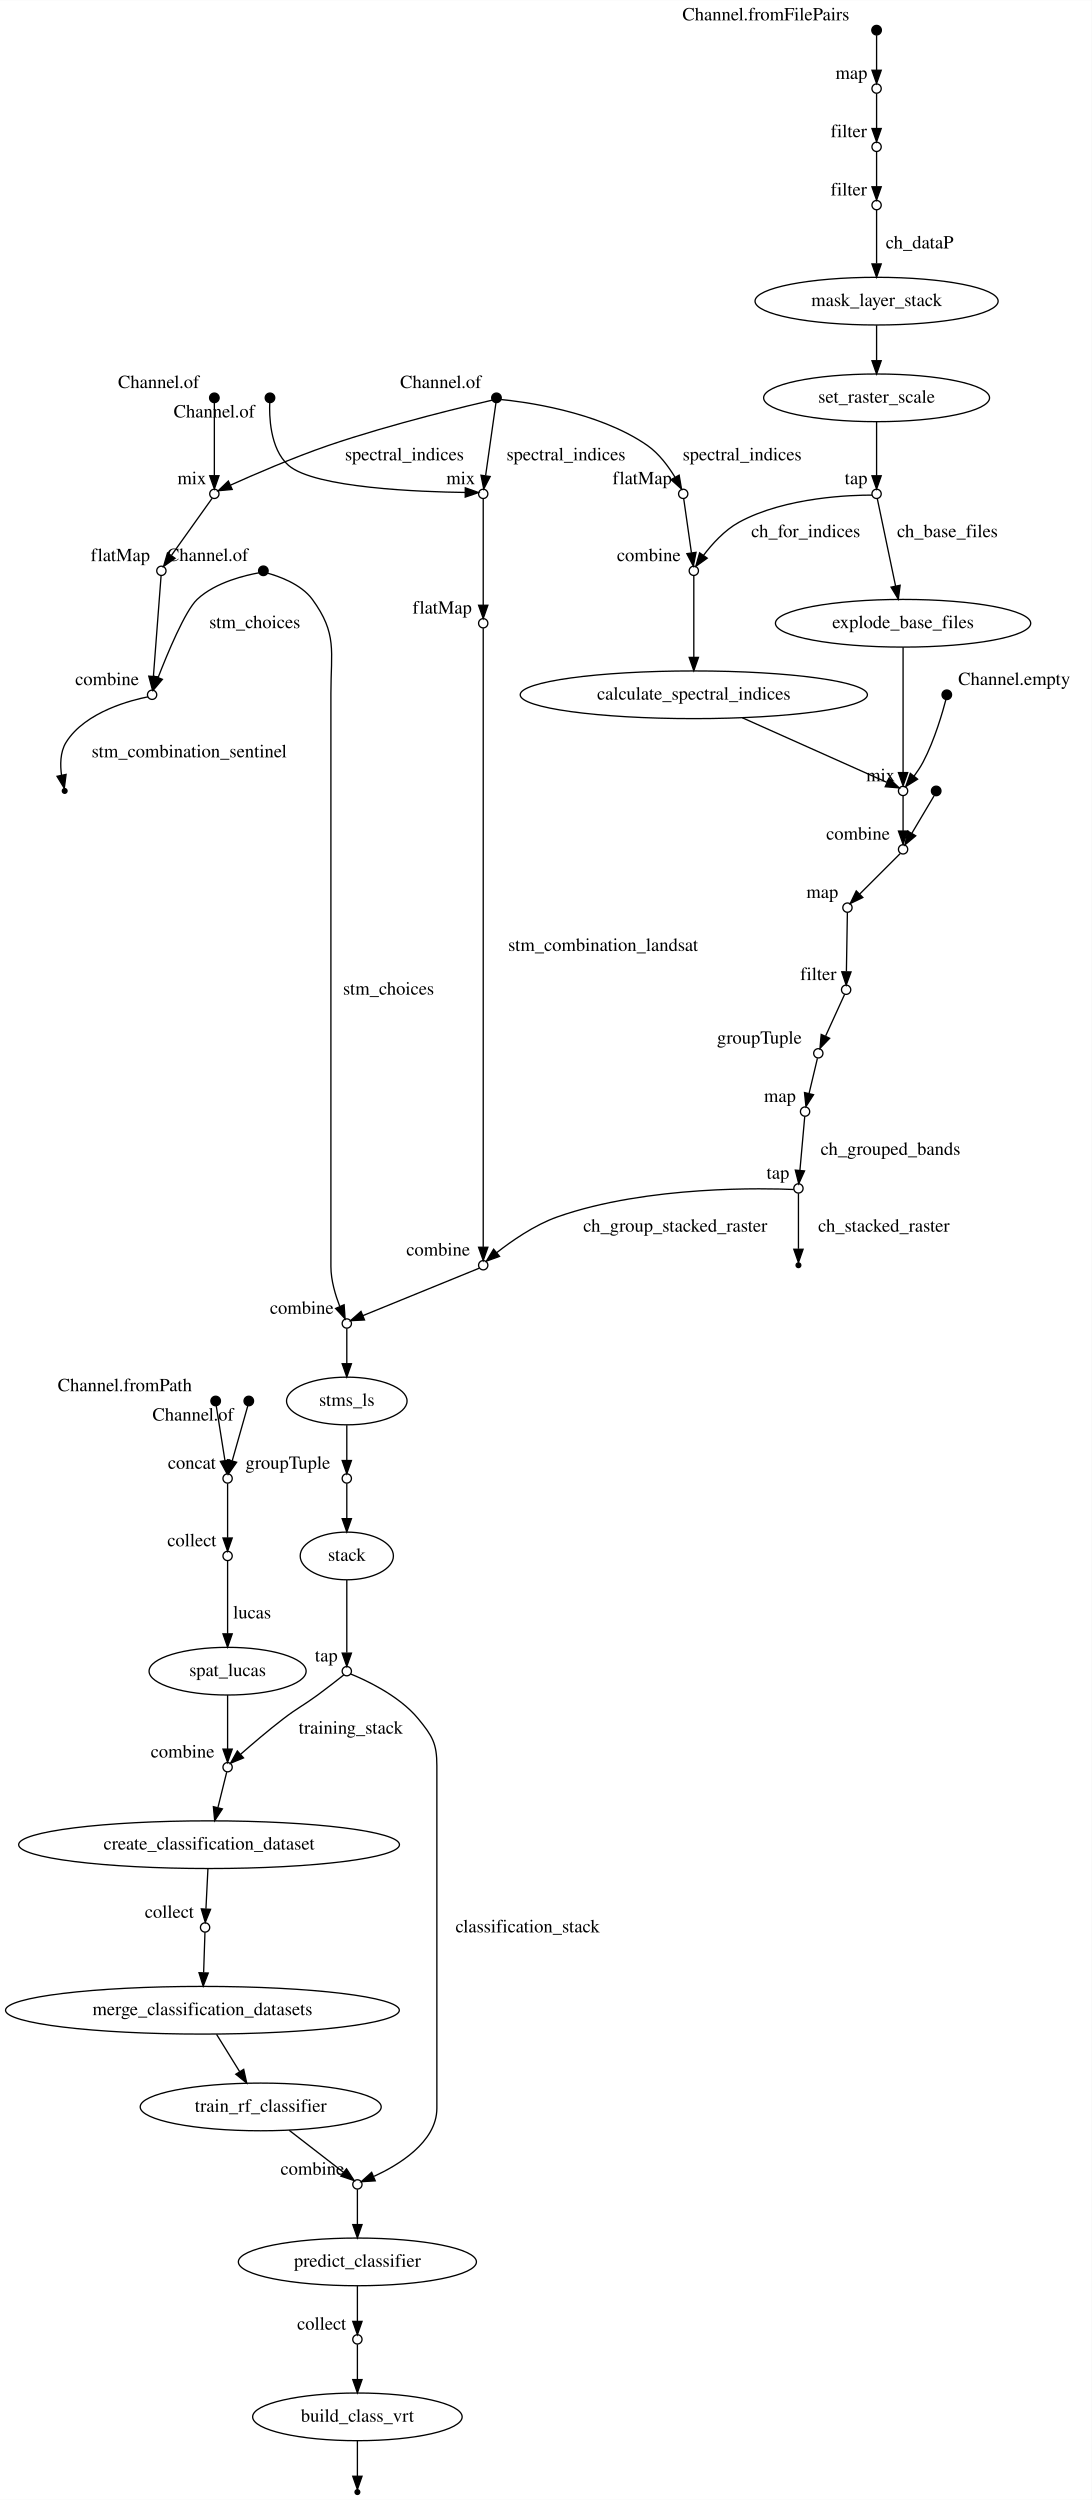
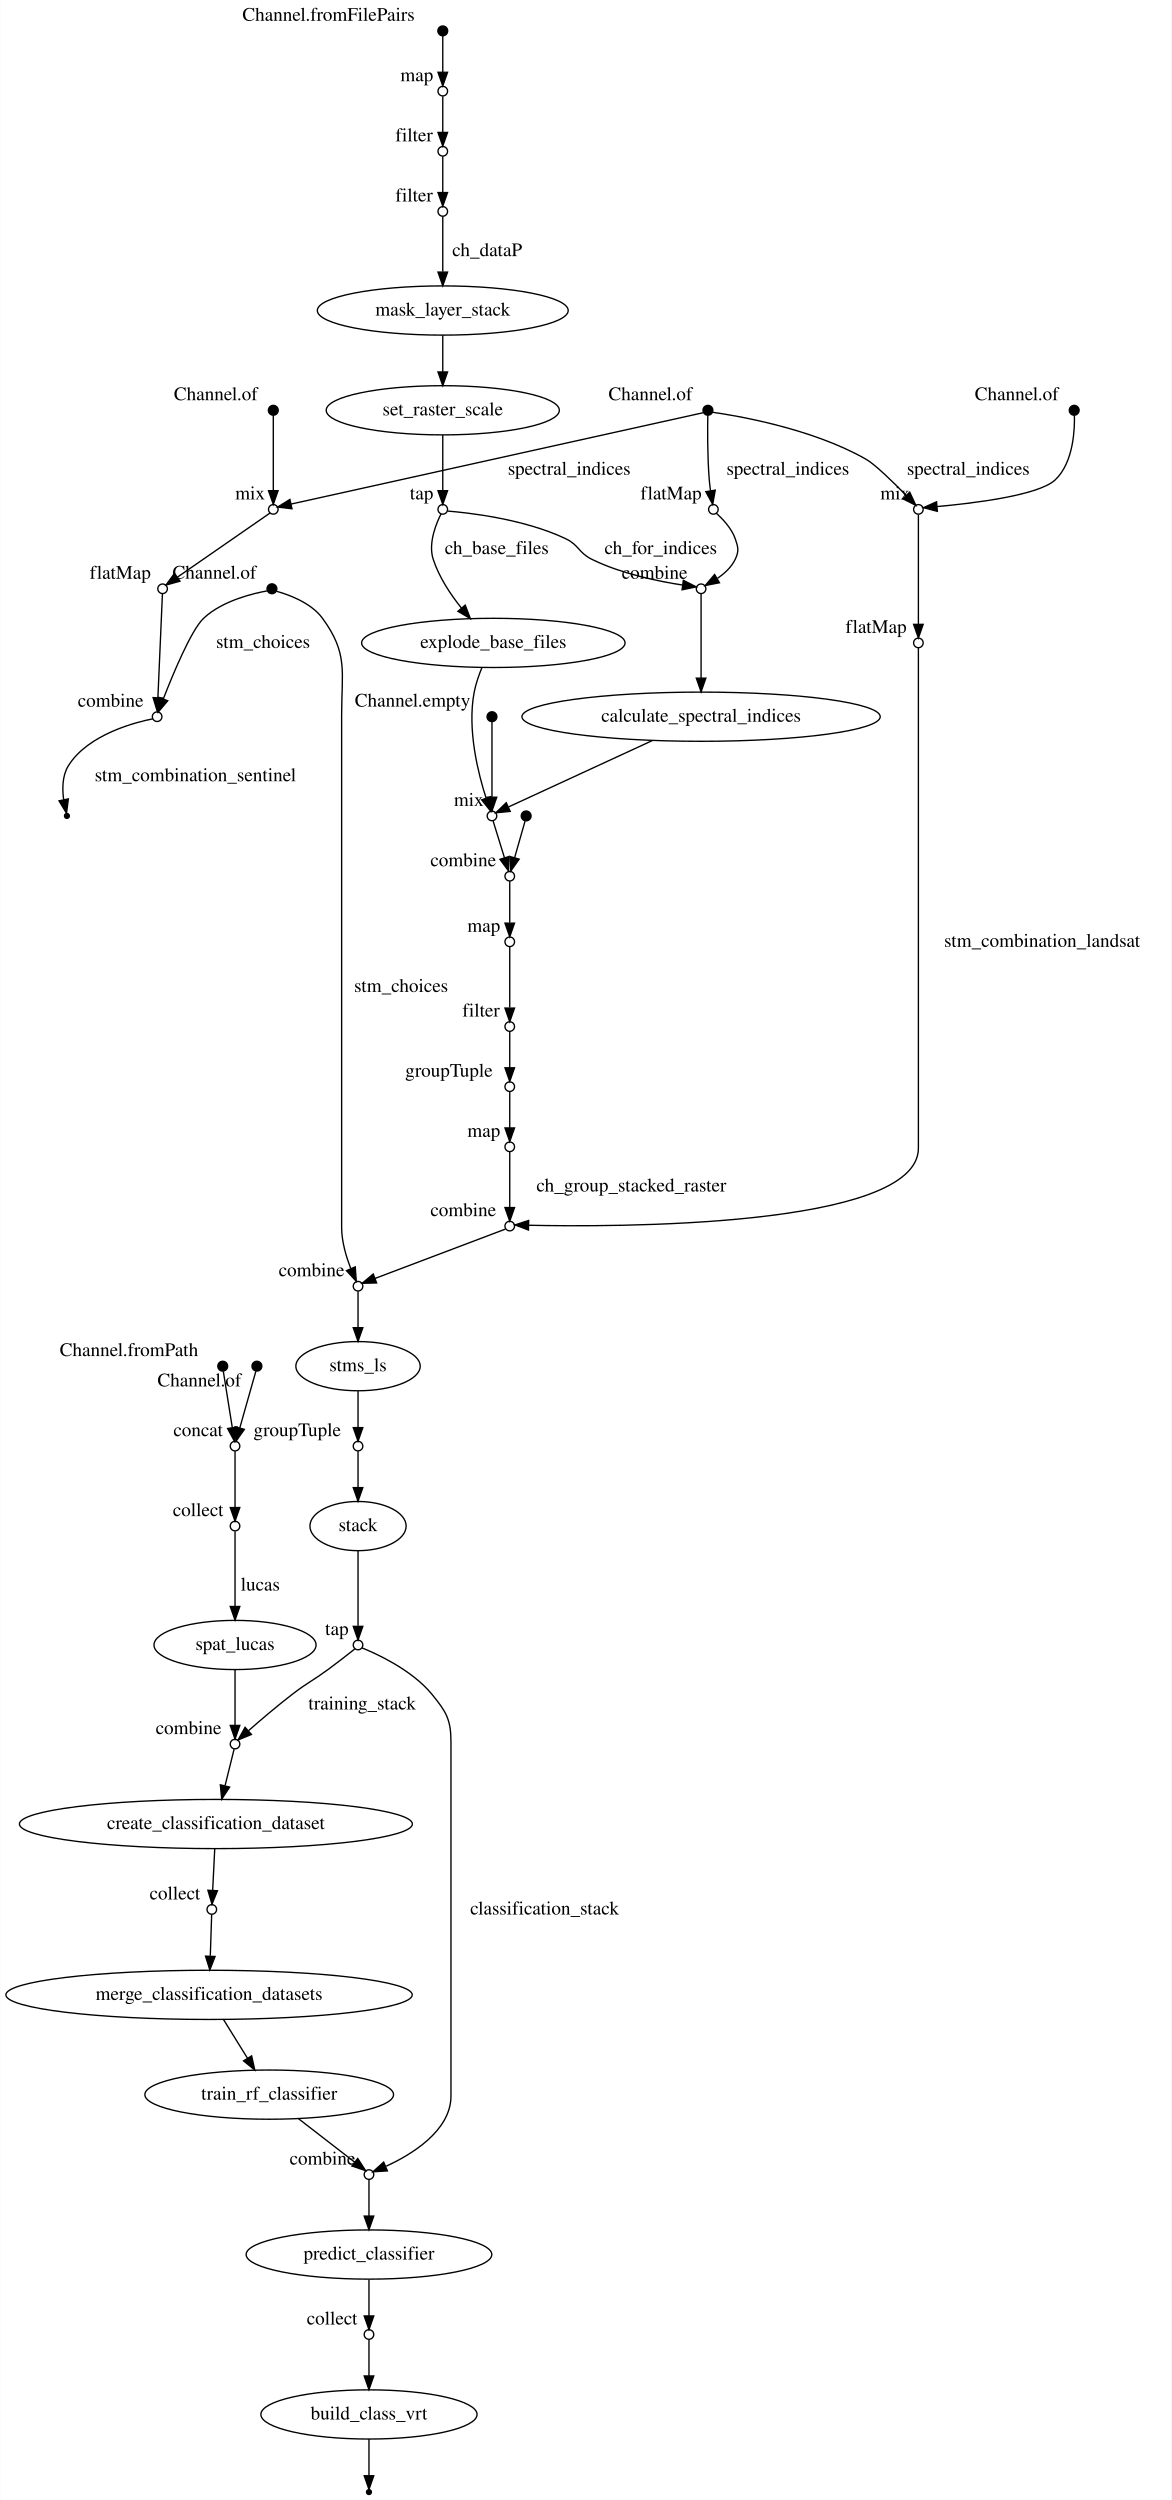
- <svg xmlns="http://www.w3.org/2000/svg" width="824pt" height="1887pt" viewBox="0.00 0.00 824.24 1887.20">
-   <g id="graph0" class="graph" transform="scale(1 1) rotate(0) translate(4 1883.2)">
-     <polygon fill="white" stroke="transparent" points="-4,4 -4,-1883.2 820.24,-1883.2 820.24,4 -4,4" />
+ <svg xmlns="http://www.w3.org/2000/svg" width="857pt" height="1829pt" viewBox="0.00 0.00 856.84 1829.20">
+   <g id="graph0" class="graph" transform="scale(1 1) rotate(0) translate(4 1825.2)">
+     <polygon fill="white" stroke="transparent" points="-4,4 -4,-1825.2 852.84,-1825.2 852.84,4 -4,4" />
    <g id="node1" class="node">
      <ellipse fill="black" stroke="black" cx="158.84" cy="-825.6" rx="3.6" ry="3.6" />
      <text text-anchor="middle" x="90.24" y="-833" font-family="Times,serif" font-size="14.00">Channel.fromPath</text>
    </g>
    <g id="node2" class="node">
      <ellipse fill="none" stroke="black" cx="167.84" cy="-767.1" rx="3.5" ry="3.5" />
      <text text-anchor="middle" x="140.84" y="-774.4" font-family="Times,serif" font-size="14.00">concat</text>
    </g>
    <g id="edge1" class="edge">
      <path fill="none" stroke="black" d="M159.27,-821.87C160.43,-814.59 163.66,-794.31 165.81,-780.85" />
      <polygon fill="black" stroke="black" points="169.31,-781.09 167.43,-770.67 162.4,-779.99 169.31,-781.09" />
    </g>
    <g id="node4" class="node">
      <ellipse fill="none" stroke="black" cx="167.84" cy="-708.6" rx="3.5" ry="3.5" />
      <text text-anchor="middle" x="140.84" y="-715.9" font-family="Times,serif" font-size="14.00">collect</text>
    </g>
    <g id="edge3" class="edge">
      <path fill="none" stroke="black" d="M167.84,-763.37C167.84,-756.09 167.84,-735.81 167.84,-722.35" />
      <polygon fill="black" stroke="black" points="171.34,-722.17 167.84,-712.17 164.34,-722.17 171.34,-722.17" />
    </g>
    <g id="node3" class="node">
      <ellipse fill="black" stroke="black" cx="183.84" cy="-825.6" rx="3.6" ry="3.6" />
      <text text-anchor="middle" x="141.74" y="-810.8" font-family="Times,serif" font-size="14.00">Channel.of</text>
    </g>
    <g id="edge2" class="edge">
      <path fill="none" stroke="black" d="M183.07,-821.87C180.98,-814.52 175.14,-793.89 171.33,-780.43" />
      <polygon fill="black" stroke="black" points="174.66,-779.34 168.56,-770.67 167.92,-781.24 174.66,-779.34" />
    </g>
    <g id="node5" class="node">
      <ellipse fill="none" stroke="black" cx="167.84" cy="-621.6" rx="59.29" ry="18" />
      <text text-anchor="middle" x="167.84" y="-617.9" font-family="Times,serif" font-size="14.00">spat_lucas</text>
    </g>
    <g id="edge4" class="edge">
      <path fill="none" stroke="black" d="M167.84,-704.77C167.84,-696.28 167.84,-670.35 167.84,-649.87" />
      <polygon fill="black" stroke="black" points="171.34,-649.77 167.84,-639.77 164.34,-649.77 171.34,-649.77" />
      <text text-anchor="middle" x="186.34" y="-661.4" font-family="Times,serif" font-size="14.00">lucas</text>
    </g>
    <g id="node6" class="node">
      <ellipse fill="none" stroke="black" cx="167.84" cy="-549.1" rx="3.5" ry="3.5" />
      <text text-anchor="middle" x="133.84" y="-556.4" font-family="Times,serif" font-size="14.00">combine</text>
    </g>
    <g id="edge5" class="edge">
      <path fill="none" stroke="black" d="M167.84,-603.53C167.84,-590.98 167.84,-574.19 167.84,-562.8" />
      <polygon fill="black" stroke="black" points="171.34,-562.76 167.84,-552.76 164.34,-562.76 171.34,-562.76" />
    </g>
-     <g id="node45" class="node">
+     <g id="node43" class="node">
      <ellipse fill="none" stroke="black" cx="153.84" cy="-490.6" rx="143.77" ry="18" />
      <text text-anchor="middle" x="153.84" y="-486.9" font-family="Times,serif" font-size="14.00">create_classification_dataset</text>
    </g>
-     <g id="edge47" class="edge">
+     <g id="edge45" class="edge">
      <path fill="none" stroke="black" d="M167.16,-545.37C165.94,-540.43 163.23,-529.5 160.57,-518.77" />
      <polygon fill="black" stroke="black" points="163.89,-517.62 158.09,-508.75 157.1,-519.3 163.89,-517.62" />
    </g>
    <g id="node7" class="node">
-       <ellipse fill="black" stroke="black" cx="370.84" cy="-1583" rx="3.6" ry="3.6" />
-       <text text-anchor="middle" x="328.74" y="-1590.4" font-family="Times,serif" font-size="14.00">Channel.of</text>
+       <ellipse fill="black" stroke="black" cx="513.84" cy="-1525" rx="3.6" ry="3.6" />
+       <text text-anchor="middle" x="471.74" y="-1532.4" font-family="Times,serif" font-size="14.00">Channel.of</text>
    </g>
    <g id="node8" class="node">
-       <ellipse fill="none" stroke="black" cx="157.84" cy="-1510.5" rx="3.5" ry="3.5" />
-       <text text-anchor="middle" x="140.84" y="-1517.8" font-family="Times,serif" font-size="14.00">mix</text>
+       <ellipse fill="none" stroke="black" cx="195.84" cy="-1452.5" rx="3.5" ry="3.5" />
+       <text text-anchor="middle" x="178.84" y="-1459.8" font-family="Times,serif" font-size="14.00">mix</text>
    </g>
    <g id="edge6" class="edge">
-       <path fill="none" stroke="black" d="M367.65,-1581.27C353.19,-1577.95 292.3,-1563.61 243.84,-1547 217.03,-1537.81 186.58,-1524.55 170.07,-1517.11" />
-       <polygon fill="black" stroke="black" points="171.31,-1513.83 160.76,-1512.86 168.4,-1520.19 171.31,-1513.83" />
-       <text text-anchor="middle" x="301.34" y="-1535.8" font-family="Times,serif" font-size="14.00">spectral_indices</text>
+       <path fill="none" stroke="black" d="M510.27,-1523.21C479.88,-1516.47 264.5,-1468.72 208.9,-1456.4" />
+       <polygon fill="black" stroke="black" points="209.5,-1452.95 198.98,-1454.2 207.99,-1459.78 209.5,-1452.95" />
+       <text text-anchor="middle" x="412.34" y="-1477.8" font-family="Times,serif" font-size="14.00">spectral_indices</text>
    </g>
    <g id="node15" class="node">
-       <ellipse fill="none" stroke="black" cx="360.84" cy="-1510.5" rx="3.5" ry="3.5" />
-       <text text-anchor="middle" x="343.84" y="-1517.8" font-family="Times,serif" font-size="14.00">mix</text>
+       <ellipse fill="none" stroke="black" cx="667.84" cy="-1452.5" rx="3.5" ry="3.5" />
+       <text text-anchor="middle" x="650.84" y="-1459.8" font-family="Times,serif" font-size="14.00">mix</text>
    </g>
    <g id="edge13" class="edge">
-       <path fill="none" stroke="black" d="M370.46,-1579.32C369.19,-1570.42 365.08,-1541.44 362.66,-1524.37" />
-       <polygon fill="black" stroke="black" points="366.09,-1523.59 361.22,-1514.18 359.16,-1524.57 366.09,-1523.59" />
-       <text text-anchor="middle" x="423.34" y="-1535.8" font-family="Times,serif" font-size="14.00">spectral_indices</text>
+       <path fill="none" stroke="black" d="M517.29,-1523.54C531.85,-1521.51 589.36,-1512.29 629.84,-1489 636.17,-1485.35 649.71,-1472.11 658.79,-1462.87" />
+       <polygon fill="black" stroke="black" points="661.51,-1465.09 665.96,-1455.47 656.49,-1460.22 661.51,-1465.09" />
+       <text text-anchor="middle" x="704.34" y="-1477.8" font-family="Times,serif" font-size="14.00">spectral_indices</text>
    </g>
    <g id="node27" class="node">
-       <ellipse fill="none" stroke="black" cx="511.84" cy="-1510.5" rx="3.5" ry="3.5" />
-       <text text-anchor="middle" x="480.84" y="-1517.8" font-family="Times,serif" font-size="14.00">flatMap</text>
+       <ellipse fill="none" stroke="black" cx="517.84" cy="-1452.5" rx="3.5" ry="3.5" />
+       <text text-anchor="middle" x="486.84" y="-1459.8" font-family="Times,serif" font-size="14.00">flatMap</text>
    </g>
    <g id="edge24" class="edge">
-       <path fill="none" stroke="black" d="M374.34,-1581.7C389.1,-1580.31 447.14,-1573.3 484.84,-1547 493.64,-1540.86 500.83,-1530.95 505.57,-1523.17" />
-       <polygon fill="black" stroke="black" points="508.76,-1524.62 510.55,-1514.18 502.64,-1521.23 508.76,-1524.62" />
-       <text text-anchor="middle" x="556.34" y="-1535.8" font-family="Times,serif" font-size="14.00">spectral_indices</text>
+       <path fill="none" stroke="black" d="M513.77,-1521.28C513.62,-1513.76 513.35,-1492 514.84,-1474 515.05,-1471.48 515.37,-1468.8 515.72,-1466.23" />
+       <polygon fill="black" stroke="black" points="519.21,-1466.57 517.34,-1456.14 512.3,-1465.46 519.21,-1466.57" />
+       <text text-anchor="middle" x="572.34" y="-1477.8" font-family="Times,serif" font-size="14.00">spectral_indices</text>
    </g>
    <g id="node12" class="node">
-       <ellipse fill="none" stroke="black" cx="117.84" cy="-1452.4" rx="3.5" ry="3.5" />
-       <text text-anchor="middle" x="86.84" y="-1459.7" font-family="Times,serif" font-size="14.00">flatMap</text>
+       <ellipse fill="none" stroke="black" cx="114.84" cy="-1394.4" rx="3.5" ry="3.5" />
+       <text text-anchor="middle" x="83.84" y="-1401.7" font-family="Times,serif" font-size="14.00">flatMap</text>
    </g>
    <g id="edge9" class="edge">
-       <path fill="none" stroke="black" d="M156.12,-1507.09C150.93,-1499.81 135.17,-1477.71 125.57,-1464.24" />
-       <polygon fill="black" stroke="black" points="128.16,-1461.85 119.5,-1455.74 122.46,-1465.91 128.16,-1461.85" />
+       <path fill="none" stroke="black" d="M193.5,-1449.88C183.61,-1443.03 144.81,-1416.16 125.65,-1402.89" />
+       <polygon fill="black" stroke="black" points="127.56,-1399.95 117.34,-1397.13 123.57,-1405.71 127.56,-1399.95" />
    </g>
    <g id="node9" class="node">
-       <ellipse fill="black" stroke="black" cx="194.84" cy="-1452.4" rx="3.6" ry="3.6" />
-       <text text-anchor="middle" x="152.74" y="-1459.8" font-family="Times,serif" font-size="14.00">Channel.of</text>
+       <ellipse fill="black" stroke="black" cx="194.84" cy="-1394.4" rx="3.6" ry="3.6" />
+       <text text-anchor="middle" x="152.74" y="-1401.8" font-family="Times,serif" font-size="14.00">Channel.of</text>
    </g>
    <g id="node10" class="node">
-       <ellipse fill="none" stroke="black" cx="110.84" cy="-1358.8" rx="3.5" ry="3.5" />
-       <text text-anchor="middle" x="76.84" y="-1366.1" font-family="Times,serif" font-size="14.00">combine</text>
+       <ellipse fill="none" stroke="black" cx="110.84" cy="-1300.8" rx="3.5" ry="3.5" />
+       <text text-anchor="middle" x="76.84" y="-1308.1" font-family="Times,serif" font-size="14.00">combine</text>
    </g>
    <g id="edge7" class="edge">
-       <path fill="none" stroke="black" d="M191.47,-1450.87C182.7,-1449.33 158.89,-1444.09 144.84,-1430.8 135.76,-1422.21 122.3,-1389.66 115.35,-1371.77" />
-       <polygon fill="black" stroke="black" points="118.6,-1370.46 111.78,-1362.36 112.06,-1372.95 118.6,-1370.46" />
-       <text text-anchor="middle" x="188.34" y="-1409.1" font-family="Times,serif" font-size="14.00">stm_choices</text>
-     </g>
-     <g id="node39" class="node">
+       <path fill="none" stroke="black" d="M191.47,-1392.87C182.7,-1391.33 158.89,-1386.09 144.84,-1372.8 135.76,-1364.21 122.3,-1331.66 115.35,-1313.77" />
+       <polygon fill="black" stroke="black" points="118.6,-1312.46 111.78,-1304.36 112.06,-1314.95 118.6,-1312.46" />
+       <text text-anchor="middle" x="188.34" y="-1351.1" font-family="Times,serif" font-size="14.00">stm_choices</text>
+     </g>
+     <g id="node37" class="node">
      <ellipse fill="none" stroke="black" cx="257.84" cy="-884.1" rx="3.5" ry="3.5" />
      <text text-anchor="middle" x="223.84" y="-891.4" font-family="Times,serif" font-size="14.00">combine</text>
    </g>
-     <g id="edge40" class="edge">
-       <path fill="none" stroke="black" d="M198.13,-1450.58C205.47,-1448.58 223.19,-1442.69 231.84,-1430.8 250.75,-1404.79 245.84,-1391.96 245.84,-1359.8 245.84,-1359.8 245.84,-1359.8 245.84,-927.1 245.84,-916.71 249.28,-905.4 252.47,-897.14" />
+     <g id="edge38" class="edge">
+       <path fill="none" stroke="black" d="M198.13,-1392.58C205.47,-1390.58 223.19,-1384.69 231.84,-1372.8 250.75,-1346.79 245.84,-1333.96 245.84,-1301.8 245.84,-1301.8 245.84,-1301.8 245.84,-927.1 245.84,-916.71 249.28,-905.4 252.47,-897.14" />
      <polygon fill="black" stroke="black" points="255.81,-898.25 256.55,-887.68 249.38,-895.48 255.81,-898.25" />
-       <text text-anchor="middle" x="289.34" y="-1132.4" font-family="Times,serif" font-size="14.00">stm_choices</text>
+       <text text-anchor="middle" x="289.34" y="-1099.4" font-family="Times,serif" font-size="14.00">stm_choices</text>
    </g>
    <g id="node13" class="node">
-       <ellipse fill="black" stroke="black" cx="44.84" cy="-1286.2" rx="1.8" ry="1.8" />
+       <ellipse fill="black" stroke="black" cx="44.84" cy="-1228.2" rx="1.8" ry="1.8" />
    </g>
    <g id="edge11" class="edge">
-       <path fill="none" stroke="black" d="M107.64,-1357.23C96.65,-1355.08 60.37,-1346.37 45.84,-1322.8 41.29,-1315.43 41.42,-1305.48 42.47,-1297.97" />
-       <polygon fill="black" stroke="black" points="45.89,-1298.68 44.54,-1288.18 39.05,-1297.24 45.89,-1298.68" />
-       <text text-anchor="middle" x="138.84" y="-1311.6" font-family="Times,serif" font-size="14.00">stm_combination_sentinel</text>
+       <path fill="none" stroke="black" d="M107.64,-1299.23C96.65,-1297.08 60.37,-1288.37 45.84,-1264.8 41.29,-1257.43 41.42,-1247.48 42.47,-1239.97" />
+       <polygon fill="black" stroke="black" points="45.89,-1240.68 44.54,-1230.18 39.05,-1239.24 45.89,-1240.68" />
+       <text text-anchor="middle" x="138.84" y="-1253.6" font-family="Times,serif" font-size="14.00">stm_combination_sentinel</text>
    </g>
    <g id="node11" class="node">
-       <ellipse fill="black" stroke="black" cx="157.84" cy="-1583" rx="3.6" ry="3.6" />
-       <text text-anchor="middle" x="115.74" y="-1590.4" font-family="Times,serif" font-size="14.00">Channel.of</text>
+       <ellipse fill="black" stroke="black" cx="195.84" cy="-1525" rx="3.6" ry="3.6" />
+       <text text-anchor="middle" x="153.74" y="-1532.4" font-family="Times,serif" font-size="14.00">Channel.of</text>
    </g>
    <g id="edge8" class="edge">
-       <path fill="none" stroke="black" d="M157.84,-1579.32C157.84,-1570.42 157.84,-1541.44 157.84,-1524.37" />
-       <polygon fill="black" stroke="black" points="161.34,-1524.18 157.84,-1514.18 154.34,-1524.18 161.34,-1524.18" />
+       <path fill="none" stroke="black" d="M195.84,-1521.32C195.84,-1512.42 195.84,-1483.44 195.84,-1466.37" />
+       <polygon fill="black" stroke="black" points="199.34,-1466.18 195.84,-1456.18 192.34,-1466.18 199.34,-1466.18" />
    </g>
    <g id="edge10" class="edge">
-       <path fill="none" stroke="black" d="M117.63,-1448.76C116.79,-1437.67 113.49,-1394.5 111.82,-1372.64" />
-       <polygon fill="black" stroke="black" points="115.31,-1372.34 111.05,-1362.63 108.33,-1372.87 115.31,-1372.34" />
+       <path fill="none" stroke="black" d="M114.72,-1390.76C114.24,-1379.67 112.35,-1336.5 111.4,-1314.64" />
+       <polygon fill="black" stroke="black" points="114.89,-1314.47 110.96,-1304.63 107.9,-1314.78 114.89,-1314.47" />
    </g>
    <g id="node14" class="node">
-       <ellipse fill="black" stroke="black" cx="199.84" cy="-1583" rx="3.6" ry="3.6" />
-       <text text-anchor="middle" x="157.74" y="-1568.2" font-family="Times,serif" font-size="14.00">Channel.of</text>
+       <ellipse fill="black" stroke="black" cx="781.84" cy="-1525" rx="3.6" ry="3.6" />
+       <text text-anchor="middle" x="739.74" y="-1532.4" font-family="Times,serif" font-size="14.00">Channel.of</text>
    </g>
    <g id="edge12" class="edge">
-       <path fill="none" stroke="black" d="M199.66,-1579.19C199.29,-1570.61 199.45,-1544.57 213.84,-1532 233.54,-1514.79 314.46,-1511.98 347.1,-1511.56" />
-       <polygon fill="black" stroke="black" points="347.31,-1515.06 357.29,-1511.49 347.26,-1508.06 347.31,-1515.06" />
+       <path fill="none" stroke="black" d="M781.98,-1521.23C782.24,-1512.77 781.82,-1487.03 767.84,-1474 755.47,-1462.48 706.01,-1456.75 681.6,-1454.57" />
+       <polygon fill="black" stroke="black" points="681.7,-1451.07 671.45,-1453.75 681.14,-1458.04 681.7,-1451.07" />
    </g>
    <g id="node16" class="node">
-       <ellipse fill="none" stroke="black" cx="360.84" cy="-1412.8" rx="3.5" ry="3.5" />
-       <text text-anchor="middle" x="329.84" y="-1420.1" font-family="Times,serif" font-size="14.00">flatMap</text>
+       <ellipse fill="none" stroke="black" cx="667.84" cy="-1354.8" rx="3.5" ry="3.5" />
+       <text text-anchor="middle" x="636.84" y="-1362.1" font-family="Times,serif" font-size="14.00">flatMap</text>
    </g>
    <g id="edge14" class="edge">
-       <path fill="none" stroke="black" d="M360.84,-1506.74C360.84,-1495.06 360.84,-1449.25 360.84,-1426.61" />
-       <polygon fill="black" stroke="black" points="364.34,-1426.39 360.84,-1416.39 357.34,-1426.39 364.34,-1426.39" />
+       <path fill="none" stroke="black" d="M667.84,-1448.74C667.84,-1437.06 667.84,-1391.25 667.84,-1368.61" />
+       <polygon fill="black" stroke="black" points="671.34,-1368.39 667.84,-1358.39 664.34,-1368.39 671.34,-1368.39" />
    </g>
    <g id="node17" class="node">
-       <ellipse fill="none" stroke="black" cx="360.84" cy="-928.1" rx="3.5" ry="3.5" />
-       <text text-anchor="middle" x="326.84" y="-935.4" font-family="Times,serif" font-size="14.00">combine</text>
+       <ellipse fill="none" stroke="black" cx="368.84" cy="-928.1" rx="3.5" ry="3.5" />
+       <text text-anchor="middle" x="334.84" y="-935.4" font-family="Times,serif" font-size="14.00">combine</text>
    </g>
    <g id="edge15" class="edge">
-       <path fill="none" stroke="black" d="M360.84,-1409.14C360.84,-1397.89 360.84,-1353.11 360.84,-1316.3 360.84,-1316.3 360.84,-1316.3 360.84,-985.1 360.84,-970.29 360.84,-953.27 360.84,-941.92" />
-       <polygon fill="black" stroke="black" points="364.34,-941.67 360.84,-931.67 357.34,-941.67 364.34,-941.67" />
-       <text text-anchor="middle" x="451.34" y="-1165.4" font-family="Times,serif" font-size="14.00">stm_combination_landsat</text>
-     </g>
-     <g id="edge39" class="edge">
-       <path fill="none" stroke="black" d="M357.87,-925.89C345,-920.64 293.67,-899.71 269.96,-890.04" />
-       <polygon fill="black" stroke="black" points="271.21,-886.77 260.63,-886.24 268.56,-893.25 271.21,-886.77" />
+       <path fill="none" stroke="black" d="M667.84,-1351.14C667.84,-1339.89 667.84,-1295.11 667.84,-1258.3 667.84,-1258.3 667.84,-1258.3 667.84,-985.1 667.84,-926.3 441.64,-927.42 382.73,-928.71" />
+       <polygon fill="black" stroke="black" points="382.52,-925.21 372.62,-928.97 382.7,-932.21 382.52,-925.21" />
+       <text text-anchor="middle" x="758.34" y="-1132.4" font-family="Times,serif" font-size="14.00">stm_combination_landsat</text>
+     </g>
+     <g id="edge37" class="edge">
+       <path fill="none" stroke="black" d="M365.63,-925.89C351.64,-920.59 295.44,-899.33 270.21,-889.78" />
+       <polygon fill="black" stroke="black" points="271.43,-886.5 260.84,-886.24 268.96,-893.05 271.43,-886.5" />
    </g>
    <g id="node18" class="node">
-       <ellipse fill="black" stroke="black" cx="657.84" cy="-1860.6" rx="3.6" ry="3.6" />
-       <text text-anchor="middle" x="574.24" y="-1868" font-family="Times,serif" font-size="14.00">Channel.fromFilePairs</text>
+       <ellipse fill="black" stroke="black" cx="319.84" cy="-1802.6" rx="3.6" ry="3.6" />
+       <text text-anchor="middle" x="236.24" y="-1810" font-family="Times,serif" font-size="14.00">Channel.fromFilePairs</text>
    </g>
    <g id="node19" class="node">
-       <ellipse fill="none" stroke="black" cx="657.84" cy="-1816.5" rx="3.5" ry="3.5" />
-       <text text-anchor="middle" x="638.84" y="-1823.8" font-family="Times,serif" font-size="14.00">map</text>
+       <ellipse fill="none" stroke="black" cx="319.84" cy="-1758.5" rx="3.5" ry="3.5" />
+       <text text-anchor="middle" x="300.84" y="-1765.8" font-family="Times,serif" font-size="14.00">map</text>
    </g>
    <g id="edge16" class="edge">
-       <path fill="none" stroke="black" d="M657.84,-1856.84C657.84,-1851.55 657.84,-1839.68 657.84,-1830.35" />
-       <polygon fill="black" stroke="black" points="661.34,-1830.33 657.84,-1820.33 654.34,-1830.33 661.34,-1830.33" />
+       <path fill="none" stroke="black" d="M319.84,-1798.84C319.84,-1793.55 319.84,-1781.68 319.84,-1772.35" />
+       <polygon fill="black" stroke="black" points="323.34,-1772.33 319.84,-1762.33 316.34,-1772.33 323.34,-1772.33" />
    </g>
    <g id="node20" class="node">
-       <ellipse fill="none" stroke="black" cx="657.84" cy="-1772.5" rx="3.5" ry="3.5" />
-       <text text-anchor="middle" x="636.84" y="-1779.8" font-family="Times,serif" font-size="14.00">filter</text>
+       <ellipse fill="none" stroke="black" cx="319.84" cy="-1714.5" rx="3.5" ry="3.5" />
+       <text text-anchor="middle" x="298.84" y="-1721.8" font-family="Times,serif" font-size="14.00">filter</text>
    </g>
    <g id="edge17" class="edge">
-       <path fill="none" stroke="black" d="M657.84,-1812.74C657.84,-1807.47 657.84,-1795.63 657.84,-1786.32" />
-       <polygon fill="black" stroke="black" points="661.34,-1786.32 657.84,-1776.32 654.34,-1786.32 661.34,-1786.32" />
+       <path fill="none" stroke="black" d="M319.84,-1754.74C319.84,-1749.47 319.84,-1737.63 319.84,-1728.32" />
+       <polygon fill="black" stroke="black" points="323.34,-1728.32 319.84,-1718.32 316.34,-1728.32 323.34,-1728.32" />
    </g>
    <g id="node21" class="node">
-       <ellipse fill="none" stroke="black" cx="657.84" cy="-1728.5" rx="3.5" ry="3.5" />
-       <text text-anchor="middle" x="636.84" y="-1735.8" font-family="Times,serif" font-size="14.00">filter</text>
+       <ellipse fill="none" stroke="black" cx="319.84" cy="-1670.5" rx="3.5" ry="3.5" />
+       <text text-anchor="middle" x="298.84" y="-1677.8" font-family="Times,serif" font-size="14.00">filter</text>
    </g>
    <g id="edge18" class="edge">
-       <path fill="none" stroke="black" d="M657.84,-1768.74C657.84,-1763.47 657.84,-1751.63 657.84,-1742.32" />
-       <polygon fill="black" stroke="black" points="661.34,-1742.32 657.84,-1732.32 654.34,-1742.32 661.34,-1742.32" />
+       <path fill="none" stroke="black" d="M319.84,-1710.74C319.84,-1705.47 319.84,-1693.63 319.84,-1684.32" />
+       <polygon fill="black" stroke="black" points="323.34,-1684.32 319.84,-1674.32 316.34,-1684.32 323.34,-1684.32" />
    </g>
    <g id="node22" class="node">
-       <ellipse fill="none" stroke="black" cx="657.84" cy="-1656" rx="91.78" ry="18" />
-       <text text-anchor="middle" x="657.84" y="-1652.3" font-family="Times,serif" font-size="14.00">mask_layer_stack</text>
+       <ellipse fill="none" stroke="black" cx="319.84" cy="-1598" rx="91.78" ry="18" />
+       <text text-anchor="middle" x="319.84" y="-1594.3" font-family="Times,serif" font-size="14.00">mask_layer_stack</text>
    </g>
    <g id="edge19" class="edge">
-       <path fill="none" stroke="black" d="M657.84,-1724.82C657.84,-1718.16 657.84,-1700.24 657.84,-1684.49" />
-       <polygon fill="black" stroke="black" points="661.34,-1684.1 657.84,-1674.1 654.34,-1684.1 661.34,-1684.1" />
-       <text text-anchor="middle" x="690.34" y="-1695.8" font-family="Times,serif" font-size="14.00">ch_dataP</text>
+       <path fill="none" stroke="black" d="M319.84,-1666.82C319.84,-1660.16 319.84,-1642.24 319.84,-1626.49" />
+       <polygon fill="black" stroke="black" points="323.34,-1626.1 319.84,-1616.1 316.34,-1626.1 323.34,-1626.1" />
+       <text text-anchor="middle" x="352.34" y="-1637.8" font-family="Times,serif" font-size="14.00">ch_dataP</text>
    </g>
    <g id="node23" class="node">
-       <ellipse fill="none" stroke="black" cx="657.84" cy="-1583" rx="85.29" ry="18" />
-       <text text-anchor="middle" x="657.84" y="-1579.3" font-family="Times,serif" font-size="14.00">set_raster_scale</text>
+       <ellipse fill="none" stroke="black" cx="319.84" cy="-1525" rx="85.29" ry="18" />
+       <text text-anchor="middle" x="319.84" y="-1521.3" font-family="Times,serif" font-size="14.00">set_raster_scale</text>
    </g>
    <g id="edge20" class="edge">
-       <path fill="none" stroke="black" d="M657.84,-1637.81C657.84,-1629.79 657.84,-1620.05 657.84,-1611.07" />
-       <polygon fill="black" stroke="black" points="661.34,-1611.03 657.84,-1601.03 654.34,-1611.03 661.34,-1611.03" />
+       <path fill="none" stroke="black" d="M319.84,-1579.81C319.84,-1571.79 319.84,-1562.05 319.84,-1553.07" />
+       <polygon fill="black" stroke="black" points="323.34,-1553.03 319.84,-1543.03 316.34,-1553.03 323.34,-1553.03" />
    </g>
    <g id="node24" class="node">
-       <ellipse fill="none" stroke="black" cx="657.84" cy="-1510.5" rx="3.5" ry="3.5" />
-       <text text-anchor="middle" x="642.34" y="-1517.8" font-family="Times,serif" font-size="14.00">tap</text>
+       <ellipse fill="none" stroke="black" cx="319.84" cy="-1452.5" rx="3.5" ry="3.5" />
+       <text text-anchor="middle" x="304.34" y="-1459.8" font-family="Times,serif" font-size="14.00">tap</text>
    </g>
    <g id="edge21" class="edge">
-       <path fill="none" stroke="black" d="M657.84,-1564.93C657.84,-1552.38 657.84,-1535.59 657.84,-1524.2" />
-       <polygon fill="black" stroke="black" points="661.34,-1524.16 657.84,-1514.16 654.34,-1524.16 661.34,-1524.16" />
+       <path fill="none" stroke="black" d="M319.84,-1506.93C319.84,-1494.38 319.84,-1477.59 319.84,-1466.2" />
+       <polygon fill="black" stroke="black" points="323.34,-1466.16 319.84,-1456.16 316.34,-1466.16 323.34,-1466.16" />
    </g>
    <g id="node25" class="node">
-       <ellipse fill="none" stroke="black" cx="519.84" cy="-1452.4" rx="3.5" ry="3.5" />
-       <text text-anchor="middle" x="485.84" y="-1459.7" font-family="Times,serif" font-size="14.00">combine</text>
+       <ellipse fill="none" stroke="black" cx="508.84" cy="-1394.4" rx="3.5" ry="3.5" />
+       <text text-anchor="middle" x="474.84" y="-1401.7" font-family="Times,serif" font-size="14.00">combine</text>
    </g>
    <g id="edge22" class="edge">
-       <path fill="none" stroke="black" d="M654.35,-1509.55C640.63,-1509.61 589.34,-1508.46 553.84,-1489 542.88,-1482.99 533.34,-1472.23 527.18,-1464.11" />
-       <polygon fill="black" stroke="black" points="529.95,-1461.95 521.33,-1455.78 524.22,-1465.98 529.95,-1461.95" />
-       <text text-anchor="middle" x="604.34" y="-1477.8" font-family="Times,serif" font-size="14.00">ch_for_indices</text>
+       <path fill="none" stroke="black" d="M323.45,-1451.25C336.01,-1450.26 378.61,-1445.94 409.84,-1431 419.54,-1426.36 419.2,-1420.78 428.84,-1416 450.75,-1405.14 478.97,-1399.61 495.37,-1397.12" />
+       <polygon fill="black" stroke="black" points="495.86,-1400.59 505.3,-1395.78 494.93,-1393.65 495.86,-1400.59" />
+       <text text-anchor="middle" x="479.34" y="-1419.8" font-family="Times,serif" font-size="14.00">ch_for_indices</text>
    </g>
    <g id="node26" class="node">
-       <ellipse fill="none" stroke="black" cx="677.84" cy="-1412.8" rx="96.38" ry="18" />
-       <text text-anchor="middle" x="677.84" y="-1409.1" font-family="Times,serif" font-size="14.00">explode_base_files</text>
+       <ellipse fill="none" stroke="black" cx="356.84" cy="-1354.8" rx="96.38" ry="18" />
+       <text text-anchor="middle" x="356.84" y="-1351.1" font-family="Times,serif" font-size="14.00">explode_base_files</text>
    </g>
    <g id="edge23" class="edge">
-       <path fill="none" stroke="black" d="M658.41,-1506.74C660.41,-1497.18 667.18,-1464.79 672.17,-1440.92" />
-       <polygon fill="black" stroke="black" points="675.62,-1441.49 674.24,-1430.99 668.77,-1440.06 675.62,-1441.49" />
-       <text text-anchor="middle" x="711.34" y="-1477.8" font-family="Times,serif" font-size="14.00">ch_base_files</text>
+       <path fill="none" stroke="black" d="M318.6,-1449.21C315.67,-1443.49 308.86,-1428.18 312.84,-1416 317.09,-1402.99 325.33,-1390.46 333.55,-1380.23" />
+       <polygon fill="black" stroke="black" points="336.26,-1382.44 340.05,-1372.55 330.92,-1377.92 336.26,-1382.44" />
+       <text text-anchor="middle" x="359.34" y="-1419.8" font-family="Times,serif" font-size="14.00">ch_base_files</text>
    </g>
    <g id="node28" class="node">
-       <ellipse fill="none" stroke="black" cx="519.84" cy="-1358.8" rx="131.08" ry="18" />
-       <text text-anchor="middle" x="519.84" y="-1355.1" font-family="Times,serif" font-size="14.00">calculate_spectral_indices</text>
+       <ellipse fill="none" stroke="black" cx="508.84" cy="-1300.8" rx="131.08" ry="18" />
+       <text text-anchor="middle" x="508.84" y="-1297.1" font-family="Times,serif" font-size="14.00">calculate_spectral_indices</text>
    </g>
    <g id="edge26" class="edge">
-       <path fill="none" stroke="black" d="M519.84,-1448.76C519.84,-1439.79 519.84,-1409.84 519.84,-1387.14" />
-       <polygon fill="black" stroke="black" points="523.34,-1387.02 519.84,-1377.02 516.34,-1387.02 523.34,-1387.02" />
+       <path fill="none" stroke="black" d="M508.84,-1390.76C508.84,-1381.79 508.84,-1351.84 508.84,-1329.14" />
+       <polygon fill="black" stroke="black" points="512.34,-1329.02 508.84,-1319.02 505.34,-1329.02 512.34,-1329.02" />
    </g>
    <g id="node29" class="node">
-       <ellipse fill="none" stroke="black" cx="677.84" cy="-1286.2" rx="3.5" ry="3.5" />
-       <text text-anchor="middle" x="660.84" y="-1293.5" font-family="Times,serif" font-size="14.00">mix</text>
+       <ellipse fill="none" stroke="black" cx="355.84" cy="-1228.2" rx="3.5" ry="3.5" />
+       <text text-anchor="middle" x="338.84" y="-1235.5" font-family="Times,serif" font-size="14.00">mix</text>
    </g>
    <g id="edge28" class="edge">
-       <path fill="none" stroke="black" d="M677.84,-1394.74C677.84,-1369.55 677.84,-1322.97 677.84,-1300.29" />
-       <polygon fill="black" stroke="black" points="681.34,-1300.04 677.84,-1290.04 674.34,-1300.04 681.34,-1300.04" />
+       <path fill="none" stroke="black" d="M348.51,-1336.75C346.2,-1331.16 344,-1324.84 342.84,-1318.8 337.53,-1291.23 345.96,-1258.51 351.54,-1241.25" />
+       <polygon fill="black" stroke="black" points="354.88,-1242.3 354.86,-1231.71 348.27,-1240 354.88,-1242.3" />
    </g>
    <g id="edge25" class="edge">
-       <path fill="none" stroke="black" d="M512.22,-1506.79C513.25,-1499.56 516.13,-1479.43 518.03,-1466.06" />
-       <polygon fill="black" stroke="black" points="521.53,-1466.34 519.47,-1455.95 514.6,-1465.36 521.53,-1466.34" />
+       <path fill="none" stroke="black" d="M520.04,-1449.63C523.74,-1446.32 531.08,-1439.03 533.84,-1431 536.01,-1424.7 536.68,-1422.03 533.84,-1416 531.1,-1410.2 525.84,-1405.48 520.85,-1402.03" />
+       <polygon fill="black" stroke="black" points="522.28,-1398.81 511.88,-1396.79 518.75,-1404.85 522.28,-1398.81" />
    </g>
    <g id="edge27" class="edge">
-       <path fill="none" stroke="black" d="M556.48,-1341.43C591.57,-1325.75 642.49,-1303 665.6,-1292.67" />
-       <polygon fill="black" stroke="black" points="667.22,-1295.78 674.93,-1288.5 664.37,-1289.39 667.22,-1295.78" />
+       <path fill="none" stroke="black" d="M473.35,-1283.43C439.53,-1267.82 390.52,-1245.2 367.99,-1234.81" />
+       <polygon fill="black" stroke="black" points="369.2,-1231.51 358.66,-1230.5 366.27,-1237.87 369.2,-1231.51" />
    </g>
    <g id="node31" class="node">
-       <ellipse fill="none" stroke="black" cx="677.84" cy="-1242.1" rx="3.5" ry="3.5" />
-       <text text-anchor="middle" x="643.84" y="-1249.4" font-family="Times,serif" font-size="14.00">combine</text>
+       <ellipse fill="none" stroke="black" cx="368.84" cy="-1184.1" rx="3.5" ry="3.5" />
+       <text text-anchor="middle" x="334.84" y="-1191.4" font-family="Times,serif" font-size="14.00">combine</text>
    </g>
    <g id="edge30" class="edge">
-       <path fill="none" stroke="black" d="M677.84,-1282.44C677.84,-1277.15 677.84,-1265.28 677.84,-1255.95" />
-       <polygon fill="black" stroke="black" points="681.34,-1255.93 677.84,-1245.93 674.34,-1255.93 681.34,-1255.93" />
+       <path fill="none" stroke="black" d="M356.69,-1224.44C358.34,-1219.09 362.07,-1207.01 364.96,-1197.64" />
+       <polygon fill="black" stroke="black" points="368.36,-1198.52 367.96,-1187.93 361.67,-1196.45 368.36,-1198.52" />
    </g>
    <g id="node30" class="node">
-       <ellipse fill="black" stroke="black" cx="710.84" cy="-1358.8" rx="3.6" ry="3.6" />
-       <text text-anchor="middle" x="761.74" y="-1366.2" font-family="Times,serif" font-size="14.00">Channel.empty</text>
+       <ellipse fill="black" stroke="black" cx="355.84" cy="-1300.8" rx="3.6" ry="3.6" />
+       <text text-anchor="middle" x="297.74" y="-1308.2" font-family="Times,serif" font-size="14.00">Channel.empty</text>
    </g>
    <g id="edge29" class="edge">
-       <path fill="none" stroke="black" d="M710.12,-1354.97C708.09,-1347.17 701.83,-1324.75 692.84,-1307.8 690.93,-1304.2 688.46,-1300.53 686.07,-1297.3" />
-       <polygon fill="black" stroke="black" points="688.79,-1295.1 679.82,-1289.47 683.32,-1299.47 688.79,-1295.1" />
+       <path fill="none" stroke="black" d="M355.84,-1297.12C355.84,-1288.21 355.84,-1259.18 355.84,-1242.09" />
+       <polygon fill="black" stroke="black" points="359.34,-1241.88 355.84,-1231.88 352.34,-1241.88 359.34,-1241.88" />
    </g>
    <g id="node33" class="node">
-       <ellipse fill="none" stroke="black" cx="635.84" cy="-1198.1" rx="3.5" ry="3.5" />
-       <text text-anchor="middle" x="616.84" y="-1205.4" font-family="Times,serif" font-size="14.00">map</text>
+       <ellipse fill="none" stroke="black" cx="368.84" cy="-1136.1" rx="3.5" ry="3.5" />
+       <text text-anchor="middle" x="349.84" y="-1143.4" font-family="Times,serif" font-size="14.00">map</text>
    </g>
    <g id="edge32" class="edge">
-       <path fill="none" stroke="black" d="M675.58,-1238.84C669.94,-1233.21 655,-1218.27 645.13,-1208.4" />
-       <polygon fill="black" stroke="black" points="647.45,-1205.76 637.91,-1201.17 642.5,-1210.71 647.45,-1205.76" />
+       <path fill="none" stroke="black" d="M368.84,-1180.36C368.84,-1174.53 368.84,-1160.57 368.84,-1150.07" />
+       <polygon fill="black" stroke="black" points="372.34,-1149.77 368.84,-1139.77 365.34,-1149.77 372.34,-1149.77" />
    </g>
    <g id="node32" class="node">
-       <ellipse fill="black" stroke="black" cx="702.84" cy="-1286.2" rx="3.6" ry="3.6" />
+       <ellipse fill="black" stroke="black" cx="380.84" cy="-1228.2" rx="3.6" ry="3.6" />
    </g>
    <g id="edge31" class="edge">
-       <path fill="none" stroke="black" d="M701.2,-1282.44C697.85,-1276.8 690.07,-1263.71 684.41,-1254.17" />
-       <polygon fill="black" stroke="black" points="687.38,-1252.31 679.26,-1245.5 681.36,-1255.88 687.38,-1252.31" />
+       <path fill="none" stroke="black" d="M380.05,-1224.44C378.52,-1219.09 375.08,-1207.01 372.41,-1197.64" />
+       <polygon fill="black" stroke="black" points="375.75,-1196.59 369.64,-1187.93 369.02,-1198.5 375.75,-1196.59" />
    </g>
    <g id="node34" class="node">
-       <ellipse fill="none" stroke="black" cx="634.84" cy="-1136.1" rx="3.5" ry="3.5" />
-       <text text-anchor="middle" x="613.84" y="-1143.4" font-family="Times,serif" font-size="14.00">filter</text>
+       <ellipse fill="none" stroke="black" cx="368.84" cy="-1074.1" rx="3.5" ry="3.5" />
+       <text text-anchor="middle" x="347.84" y="-1081.4" font-family="Times,serif" font-size="14.00">filter</text>
    </g>
    <g id="edge33" class="edge">
-       <path fill="none" stroke="black" d="M635.79,-1194.52C635.67,-1186.97 635.29,-1164.49 635.05,-1150.01" />
-       <polygon fill="black" stroke="black" points="638.54,-1149.54 634.88,-1139.6 631.55,-1149.66 638.54,-1149.54" />
+       <path fill="none" stroke="black" d="M368.84,-1132.52C368.84,-1124.97 368.84,-1102.49 368.84,-1088.01" />
+       <polygon fill="black" stroke="black" points="372.34,-1087.6 368.84,-1077.6 365.34,-1087.6 372.34,-1087.6" />
    </g>
    <g id="node35" class="node">
-       <ellipse fill="none" stroke="black" cx="613.84" cy="-1088.1" rx="3.5" ry="3.5" />
-       <text text-anchor="middle" x="569.34" y="-1095.4" font-family="Times,serif" font-size="14.00">groupTuple</text>
+       <ellipse fill="none" stroke="black" cx="368.84" cy="-1030.1" rx="3.5" ry="3.5" />
+       <text text-anchor="middle" x="324.34" y="-1037.4" font-family="Times,serif" font-size="14.00">groupTuple</text>
    </g>
    <g id="edge34" class="edge">
-       <path fill="none" stroke="black" d="M633.71,-1132.63C631.06,-1126.82 624.28,-1111.97 619.38,-1101.24" />
-       <polygon fill="black" stroke="black" points="622.41,-1099.46 615.08,-1091.81 616.04,-1102.36 622.41,-1099.46" />
+       <path fill="none" stroke="black" d="M368.84,-1070.34C368.84,-1065.07 368.84,-1053.23 368.84,-1043.92" />
+       <polygon fill="black" stroke="black" points="372.34,-1043.92 368.84,-1033.92 365.34,-1043.92 372.34,-1043.92" />
    </g>
    <g id="node36" class="node">
-       <ellipse fill="none" stroke="black" cx="603.84" cy="-1044.1" rx="3.5" ry="3.5" />
-       <text text-anchor="middle" x="584.84" y="-1051.4" font-family="Times,serif" font-size="14.00">map</text>
+       <ellipse fill="none" stroke="black" cx="368.84" cy="-986.1" rx="3.5" ry="3.5" />
+       <text text-anchor="middle" x="349.84" y="-993.4" font-family="Times,serif" font-size="14.00">map</text>
    </g>
    <g id="edge35" class="edge">
-       <path fill="none" stroke="black" d="M613.18,-1084.34C611.92,-1079.07 609.1,-1067.23 606.89,-1057.92" />
-       <polygon fill="black" stroke="black" points="610.23,-1056.84 604.51,-1047.92 603.42,-1058.46 610.23,-1056.84" />
-     </g>
-     <g id="node37" class="node">
-       <ellipse fill="none" stroke="black" cx="598.84" cy="-986.1" rx="3.5" ry="3.5" />
-       <text text-anchor="middle" x="583.34" y="-993.4" font-family="Times,serif" font-size="14.00">tap</text>
+       <path fill="none" stroke="black" d="M368.84,-1026.34C368.84,-1021.07 368.84,-1009.23 368.84,-999.92" />
+       <polygon fill="black" stroke="black" points="372.34,-999.92 368.84,-989.92 365.34,-999.92 372.34,-999.92" />
    </g>
    <g id="edge36" class="edge">
-       <path fill="none" stroke="black" d="M603.6,-1040.4C602.95,-1033.18 601.16,-1013.08 599.96,-999.73" />
-       <polygon fill="black" stroke="black" points="603.44,-999.29 599.06,-989.64 596.47,-999.92 603.44,-999.29" />
-       <text text-anchor="middle" x="668.34" y="-1011.4" font-family="Times,serif" font-size="14.00">ch_grouped_bands</text>
-     </g>
-     <g id="edge38" class="edge">
-       <path fill="none" stroke="black" d="M595.24,-985.28C576.16,-986.13 485.22,-988.68 416.84,-964.6 399.39,-958.46 381.79,-946.04 371.1,-937.65" />
-       <polygon fill="black" stroke="black" points="373.14,-934.8 363.19,-931.17 368.7,-940.21 373.14,-934.8" />
-       <text text-anchor="middle" x="505.84" y="-953.4" font-family="Times,serif" font-size="14.00">ch_group_stacked_raster</text>
+       <path fill="none" stroke="black" d="M368.84,-982.4C368.84,-975.18 368.84,-955.08 368.84,-941.73" />
+       <polygon fill="black" stroke="black" points="372.34,-941.64 368.84,-931.64 365.34,-941.64 372.34,-941.64" />
+       <text text-anchor="middle" x="457.84" y="-953.4" font-family="Times,serif" font-size="14.00">ch_group_stacked_raster</text>
    </g>
    <g id="node38" class="node">
-       <ellipse fill="black" stroke="black" cx="598.84" cy="-928.1" rx="1.8" ry="1.8" />
-     </g>
-     <g id="edge37" class="edge">
-       <path fill="none" stroke="black" d="M598.84,-982.4C598.84,-974.95 598.84,-953.81 598.84,-940.5" />
-       <polygon fill="black" stroke="black" points="602.34,-940.15 598.84,-930.15 595.34,-940.15 602.34,-940.15" />
-       <text text-anchor="middle" x="663.34" y="-953.4" font-family="Times,serif" font-size="14.00">ch_stacked_raster</text>
-     </g>
-     <g id="node40" class="node">
      <ellipse fill="none" stroke="black" cx="257.84" cy="-825.6" rx="45.49" ry="18" />
      <text text-anchor="middle" x="257.84" y="-821.9" font-family="Times,serif" font-size="14.00">stms_ls</text>
    </g>
-     <g id="edge41" class="edge">
+     <g id="edge39" class="edge">
      <path fill="none" stroke="black" d="M257.84,-880.37C257.84,-875.43 257.84,-864.5 257.84,-853.77" />
      <polygon fill="black" stroke="black" points="261.34,-853.75 257.84,-843.75 254.34,-853.75 261.34,-853.75" />
    </g>
-     <g id="node41" class="node">
+     <g id="node39" class="node">
      <ellipse fill="none" stroke="black" cx="257.84" cy="-767.1" rx="3.5" ry="3.5" />
      <text text-anchor="middle" x="213.34" y="-774.4" font-family="Times,serif" font-size="14.00">groupTuple</text>
    </g>
-     <g id="edge42" class="edge">
+     <g id="edge40" class="edge">
      <path fill="none" stroke="black" d="M257.84,-807.34C257.84,-798.76 257.84,-788.57 257.84,-780.72" />
      <polygon fill="black" stroke="black" points="261.34,-780.66 257.84,-770.66 254.34,-780.66 261.34,-780.66" />
    </g>
-     <g id="node42" class="node">
+     <g id="node40" class="node">
      <ellipse fill="none" stroke="black" cx="257.84" cy="-708.6" rx="35.19" ry="18" />
      <text text-anchor="middle" x="257.84" y="-704.9" font-family="Times,serif" font-size="14.00">stack</text>
    </g>
-     <g id="edge43" class="edge">
+     <g id="edge41" class="edge">
      <path fill="none" stroke="black" d="M257.84,-763.37C257.84,-758.43 257.84,-747.5 257.84,-736.77" />
      <polygon fill="black" stroke="black" points="261.34,-736.75 257.84,-726.75 254.34,-736.75 261.34,-736.75" />
    </g>
-     <g id="node43" class="node">
+     <g id="node41" class="node">
      <ellipse fill="none" stroke="black" cx="257.84" cy="-621.6" rx="3.5" ry="3.5" />
      <text text-anchor="middle" x="242.34" y="-628.9" font-family="Times,serif" font-size="14.00">tap</text>
    </g>
-     <g id="edge44" class="edge">
+     <g id="edge42" class="edge">
      <path fill="none" stroke="black" d="M257.84,-690.4C257.84,-674.21 257.84,-650.31 257.84,-635.64" />
      <polygon fill="black" stroke="black" points="261.34,-635.24 257.84,-625.24 254.34,-635.24 261.34,-635.24" />
    </g>
-     <g id="edge45" class="edge">
+     <g id="edge43" class="edge">
      <path fill="none" stroke="black" d="M255.55,-618.77C251.59,-615.62 243.16,-608.96 235.84,-603.6 224.49,-595.3 220.99,-594.15 209.84,-585.6 198.51,-576.92 186.09,-566.27 177.71,-558.91" />
      <polygon fill="black" stroke="black" points="179.85,-556.13 170.05,-552.1 175.2,-561.36 179.85,-556.13" />
      <text text-anchor="middle" x="260.84" y="-574.4" font-family="Times,serif" font-size="14.00">training_stack</text>
    </g>
-     <g id="node44" class="node">
+     <g id="node42" class="node">
      <ellipse fill="none" stroke="black" cx="265.84" cy="-234.1" rx="3.5" ry="3.5" />
      <text text-anchor="middle" x="231.84" y="-241.4" font-family="Times,serif" font-size="14.00">combine</text>
    </g>
-     <g id="edge46" class="edge">
+     <g id="edge44" class="edge">
      <path fill="none" stroke="black" d="M260.74,-619.48C269.65,-615.9 296.84,-603.93 311.84,-585.6 322.58,-572.47 325.84,-567.06 325.84,-550.1 325.84,-550.1 325.84,-550.1 325.84,-291.6 325.84,-265.79 296.05,-248.3 278.45,-240.22" />
      <polygon fill="black" stroke="black" points="279.31,-236.79 268.73,-236.14 276.6,-243.24 279.31,-236.79" />
      <text text-anchor="middle" x="394.34" y="-424.4" font-family="Times,serif" font-size="14.00">classification_stack</text>
    </g>
-     <g id="node49" class="node">
+     <g id="node47" class="node">
      <ellipse fill="none" stroke="black" cx="265.84" cy="-175.6" rx="89.88" ry="18" />
      <text text-anchor="middle" x="265.84" y="-171.9" font-family="Times,serif" font-size="14.00">predict_classifier</text>
    </g>
-     <g id="edge52" class="edge">
+     <g id="edge50" class="edge">
      <path fill="none" stroke="black" d="M265.84,-230.37C265.84,-225.43 265.84,-214.5 265.84,-203.77" />
      <polygon fill="black" stroke="black" points="269.34,-203.75 265.84,-193.75 262.34,-203.75 269.34,-203.75" />
    </g>
-     <g id="node46" class="node">
+     <g id="node44" class="node">
      <ellipse fill="none" stroke="black" cx="150.84" cy="-428.1" rx="3.5" ry="3.5" />
      <text text-anchor="middle" x="123.84" y="-435.4" font-family="Times,serif" font-size="14.00">collect</text>
    </g>
-     <g id="edge48" class="edge">
+     <g id="edge46" class="edge">
      <path fill="none" stroke="black" d="M152.99,-472.42C152.51,-462.85 151.93,-451.11 151.49,-442.26" />
      <polygon fill="black" stroke="black" points="154.97,-441.79 150.98,-431.97 147.98,-442.13 154.97,-441.79" />
    </g>
-     <g id="node47" class="node">
+     <g id="node45" class="node">
      <ellipse fill="none" stroke="black" cx="148.84" cy="-365.6" rx="148.67" ry="18" />
      <text text-anchor="middle" x="148.84" y="-361.9" font-family="Times,serif" font-size="14.00">merge_classification_datasets</text>
    </g>
-     <g id="edge49" class="edge">
+     <g id="edge47" class="edge">
      <path fill="none" stroke="black" d="M150.75,-424.5C150.57,-419.15 150.15,-406.37 149.75,-394.18" />
      <polygon fill="black" stroke="black" points="153.23,-393.69 149.41,-383.82 146.24,-393.93 153.23,-393.69" />
    </g>
-     <g id="node48" class="node">
+     <g id="node46" class="node">
      <ellipse fill="none" stroke="black" cx="192.84" cy="-292.6" rx="90.98" ry="18" />
      <text text-anchor="middle" x="192.84" y="-288.9" font-family="Times,serif" font-size="14.00">train_rf_classifier</text>
    </g>
-     <g id="edge50" class="edge">
+     <g id="edge48" class="edge">
      <path fill="none" stroke="black" d="M159.49,-347.41C164.73,-338.95 171.16,-328.58 176.96,-319.21" />
      <polygon fill="black" stroke="black" points="179.99,-320.97 182.28,-310.63 174.04,-317.29 179.99,-320.97" />
    </g>
-     <g id="edge51" class="edge">
+     <g id="edge49" class="edge">
      <path fill="none" stroke="black" d="M214.34,-274.95C227.86,-264.49 244.69,-251.47 255.35,-243.21" />
      <polygon fill="black" stroke="black" points="257.61,-245.89 263.38,-237 253.33,-240.36 257.61,-245.89" />
    </g>
-     <g id="node50" class="node">
+     <g id="node48" class="node">
      <ellipse fill="none" stroke="black" cx="265.84" cy="-117.1" rx="3.5" ry="3.5" />
      <text text-anchor="middle" x="238.84" y="-124.4" font-family="Times,serif" font-size="14.00">collect</text>
    </g>
-     <g id="edge53" class="edge">
+     <g id="edge51" class="edge">
      <path fill="none" stroke="black" d="M265.84,-157.34C265.84,-148.76 265.84,-138.57 265.84,-130.72" />
      <polygon fill="black" stroke="black" points="269.34,-130.66 265.84,-120.66 262.34,-130.66 269.34,-130.66" />
    </g>
-     <g id="node51" class="node">
+     <g id="node49" class="node">
      <ellipse fill="none" stroke="black" cx="265.84" cy="-58.6" rx="79.09" ry="18" />
      <text text-anchor="middle" x="265.84" y="-54.9" font-family="Times,serif" font-size="14.00">build_class_vrt</text>
    </g>
-     <g id="edge54" class="edge">
+     <g id="edge52" class="edge">
      <path fill="none" stroke="black" d="M265.84,-113.37C265.84,-108.43 265.84,-97.5 265.84,-86.77" />
      <polygon fill="black" stroke="black" points="269.34,-86.75 265.84,-76.75 262.34,-86.75 269.34,-86.75" />
    </g>
-     <g id="node52" class="node">
+     <g id="node50" class="node">
      <ellipse fill="black" stroke="black" cx="265.84" cy="-1.8" rx="1.8" ry="1.8" />
    </g>
-     <g id="edge55" class="edge">
+     <g id="edge53" class="edge">
      <path fill="none" stroke="black" d="M265.84,-40.56C265.84,-31.87 265.84,-21.56 265.84,-13.9" />
      <polygon fill="black" stroke="black" points="269.34,-13.76 265.84,-3.76 262.34,-13.76 269.34,-13.76" />
    </g>
  </g>
</svg>
